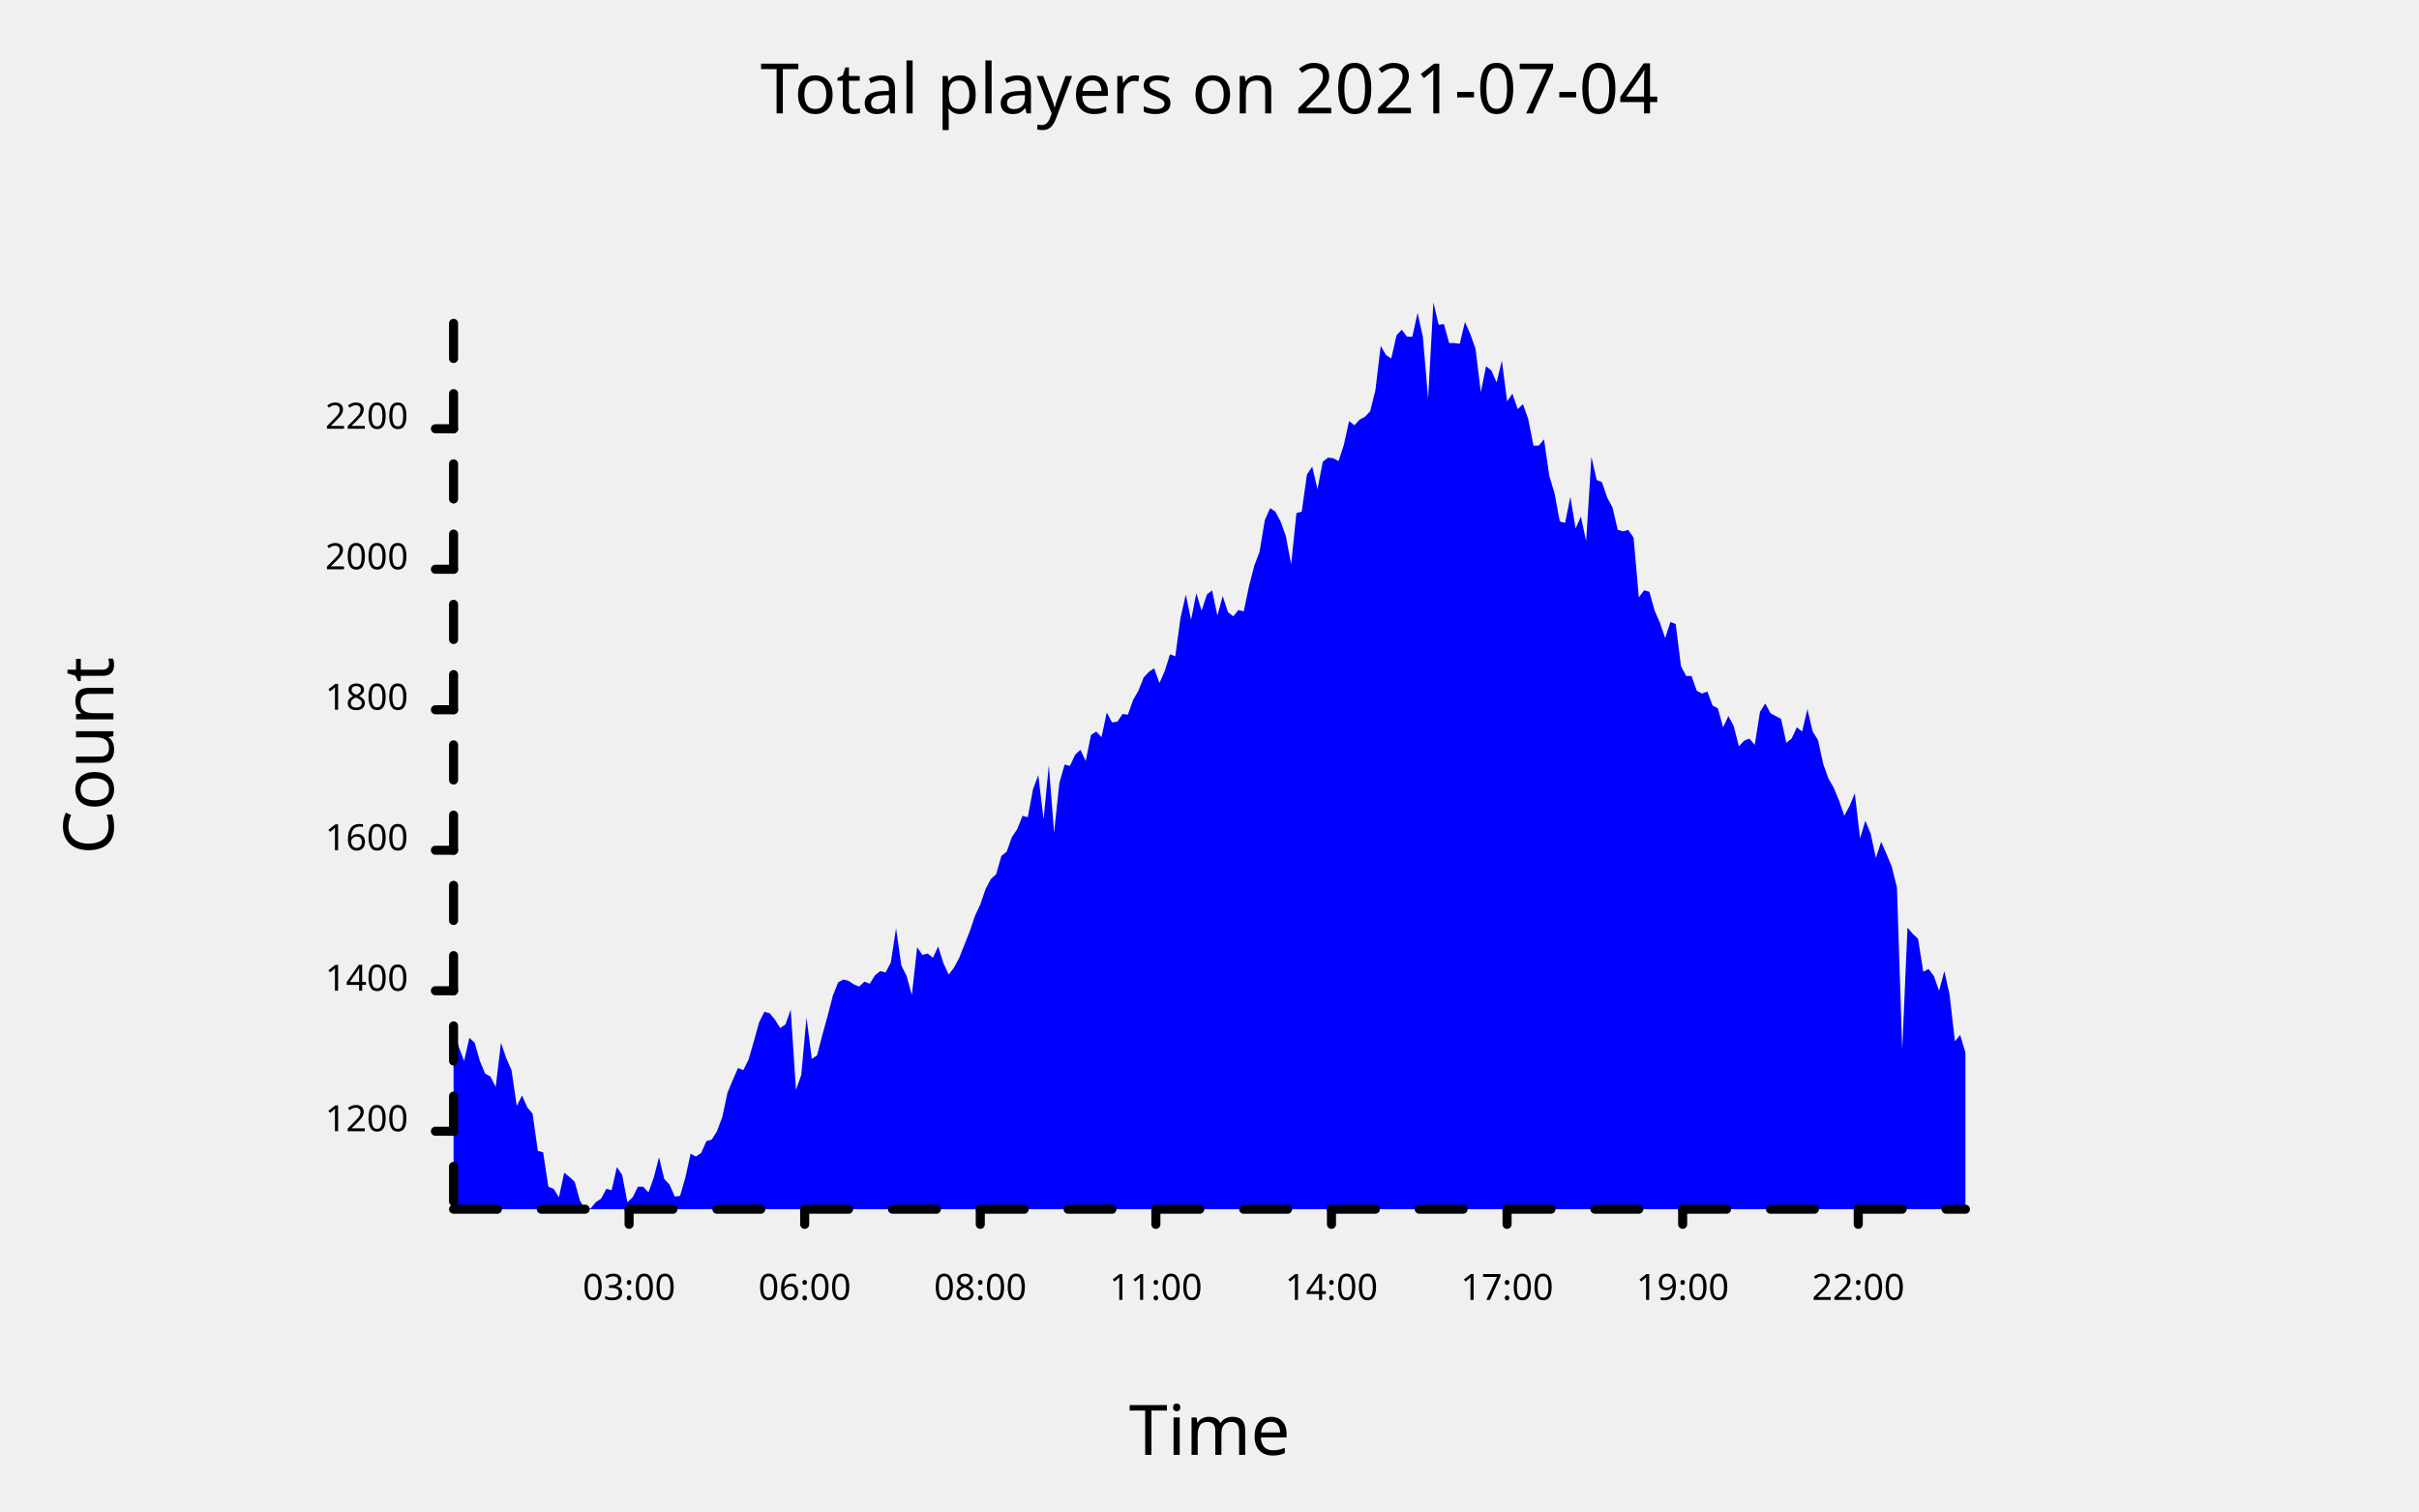
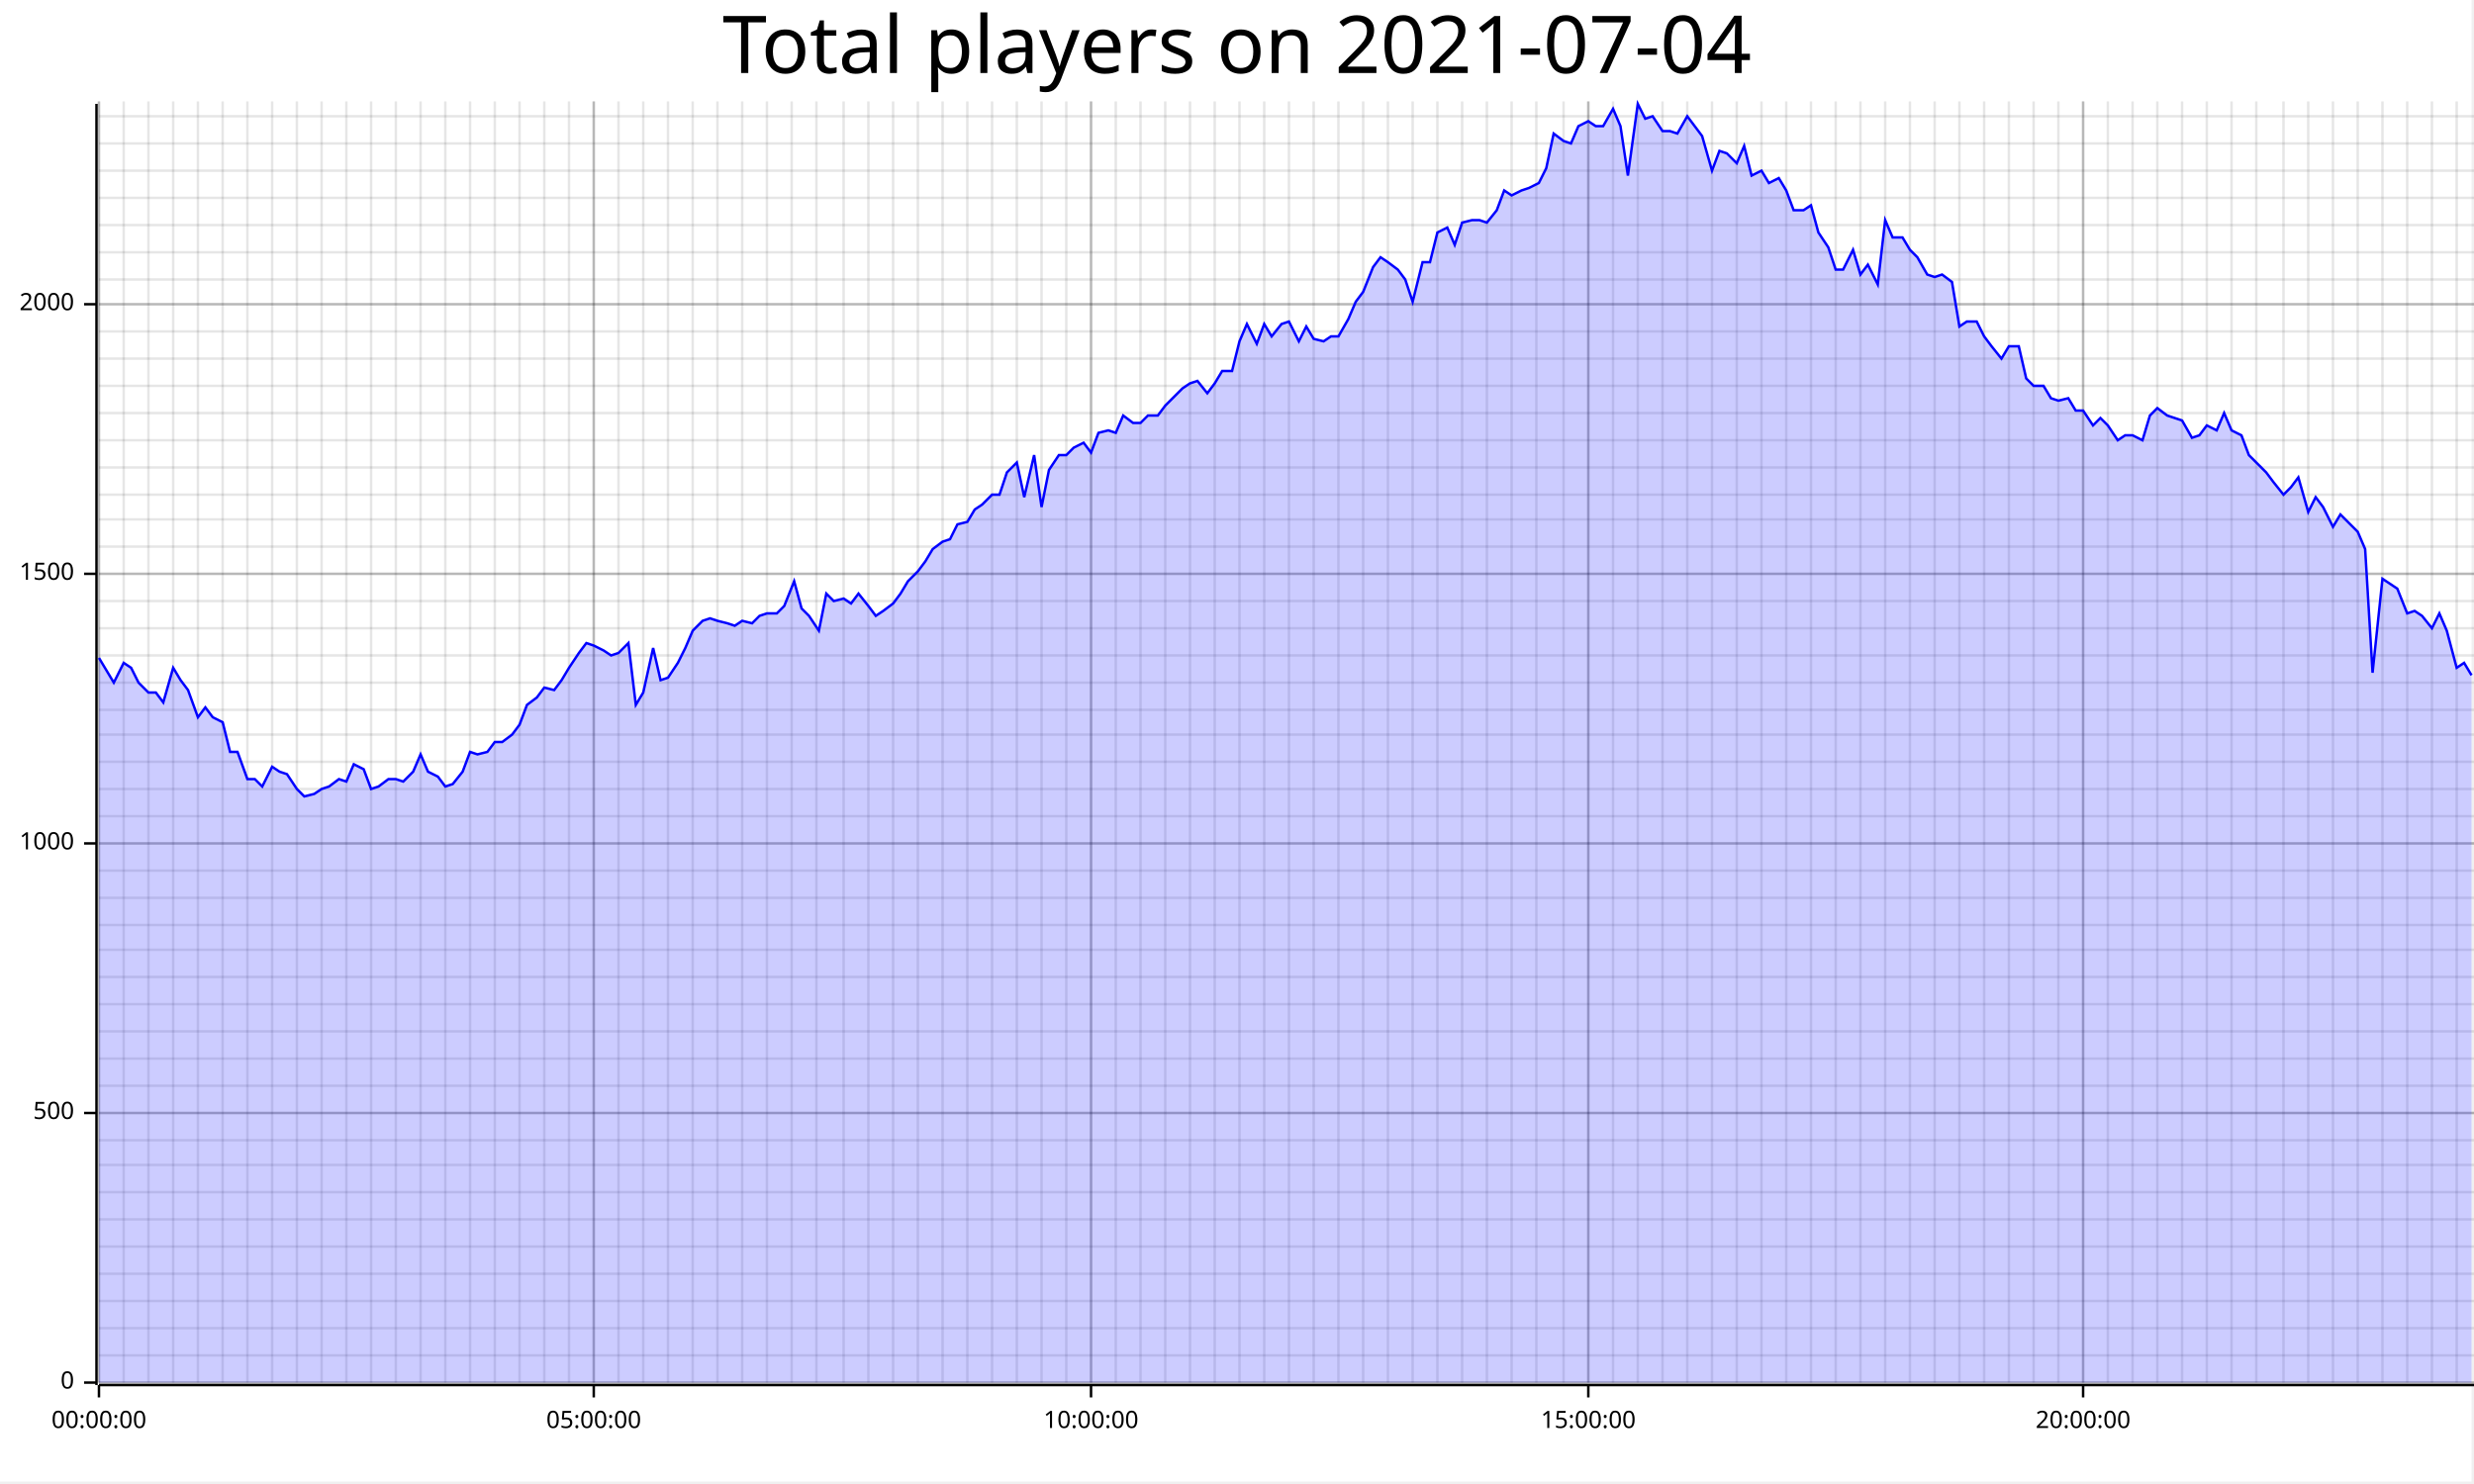
- <svg xmlns="http://www.w3.org/2000/svg" class="poloto" width="800" height="500" viewBox="0 0 800 500">
-   <style>.poloto { stroke-linecap:round; stroke-linejoin:round; font-family: 'Tahoma', sans-serif; background-color: AliceBlue;} .poloto_scatter{stroke-width:7} .poloto_line{stroke-width:2} .poloto_text{fill: black;} .poloto_axis_lines{stroke: black;stroke-width:3;fill:none;stroke-dasharray:none} .poloto0stroke{stroke:  blue;} .poloto1stroke{stroke:  red;} .poloto2stroke{stroke:  green;} .poloto3stroke{stroke:  gold;} .poloto4stroke{stroke:  aqua;} .poloto5stroke{stroke:  lime;} .poloto6stroke{stroke:  orange;} .poloto7stroke{stroke:  chocolate;} .poloto0fill{fill:blue;} .poloto1fill{fill:red;} .poloto2fill{fill:green;} .poloto3fill{fill:gold;} .poloto4fill{fill:aqua;} .poloto5fill{fill:lime;} .poloto6fill{fill:orange;} .poloto7fill{fill:chocolate;}</style>
-   <text class="poloto_text poloto_legend_text" alignment-baseline="middle" text-anchor="start" font-size="large" x="675" y="100" />
-   <path class="poloto_linefill poloto0fill" d=" M 150 400 L 150 340.279 L 151.742 346.321 L 153.484 350.968 L 155.226 343.3 L 156.969 344.926 L 158.711 350.968 L 160.453 355.151 L 162.195 356.081 L 163.937 359.566 L 165.679 344.926 L 167.422 350.039 L 169.164 353.989 L 170.906 365.84 L 172.648 362.355 L 174.39 366.305 L 176.132 368.397 L 177.875 380.713 L 179.617 381.177 L 181.359 392.564 L 183.101 393.261 L 184.843 396.05 L 186.585 387.916 L 188.328 389.311 L 190.07 390.937 L 191.812 397.211 L 193.554 400 L 195.296 399.768 L 197.038 397.676 L 198.78 396.514 L 200.523 393.261 L 202.265 393.726 L 204.007 386.057 L 205.749 388.613 L 207.491 397.676 L 209.233 396.05 L 210.976 392.564 L 212.718 392.564 L 214.46 394.423 L 216.202 389.543 L 217.944 382.804 L 219.686 390.008 L 221.429 391.867 L 223.171 395.817 L 224.913 395.585 L 226.655 389.543 L 228.397 381.642 L 230.139 382.572 L 231.882 381.41 L 233.624 377.459 L 235.366 376.995 L 237.108 374.206 L 238.85 369.558 L 240.592 361.425 L 242.334 357.242 L 244.077 353.292 L 245.819 353.989 L 247.561 350.503 L 249.303 344.462 L 251.045 338.187 L 252.787 334.702 L 254.53 335.167 L 256.272 337.258 L 258.014 340.046 L 259.756 338.885 L 261.498 334.005 L 263.24 360.496 L 264.983 355.616 L 266.725 336.561 L 268.467 350.271 L 270.209 349.109 L 271.951 342.37 L 273.693 336.096 L 275.436 329.357 L 277.178 324.942 L 278.92 324.012 L 280.662 324.477 L 282.404 325.639 L 284.146 326.336 L 285.889 324.71 L 287.631 325.407 L 289.373 322.618 L 291.115 321.224 L 292.857 321.689 L 294.599 318.435 L 296.341 307.049 L 298.084 319.365 L 299.826 322.851 L 301.568 329.125 L 303.31 313.323 L 305.052 315.879 L 306.794 315.414 L 308.537 316.809 L 310.279 313.091 L 312.021 318.668 L 313.763 322.386 L 315.505 320.062 L 317.247 316.809 L 318.99 312.393 L 320.732 307.978 L 322.474 302.866 L 324.216 299.148 L 325.958 294.036 L 327.7 290.782 L 329.443 289.156 L 331.185 283.114 L 332.927 281.72 L 334.669 276.84 L 336.411 274.284 L 338.153 269.868 L 339.895 270.333 L 341.638 261.038 L 343.38 256.39 L 345.122 271.03 L 346.864 253.137 L 348.606 275.445 L 350.348 258.947 L 352.091 252.905 L 353.833 253.369 L 355.575 249.651 L 357.317 248.025 L 359.059 251.743 L 360.801 243.145 L 362.544 241.983 L 364.286 243.842 L 366.028 235.709 L 367.77 238.962 L 369.512 238.73 L 371.254 236.174 L 372.997 236.406 L 374.739 231.526 L 376.481 228.505 L 378.223 224.09 L 379.965 222.231 L 381.707 221.069 L 383.449 225.949 L 385.192 221.998 L 386.934 216.421 L 388.676 217.119 L 390.418 204.338 L 392.16 196.669 L 393.902 205.035 L 395.645 196.204 L 397.387 202.014 L 399.129 196.669 L 400.871 195.275 L 402.613 203.641 L 404.355 197.134 L 406.098 202.479 L 407.84 203.873 L 409.582 201.782 L 411.324 202.246 L 413.066 193.881 L 414.808 187.142 L 416.551 182.494 L 418.293 172.037 L 420.035 168.087 L 421.777 169.249 L 423.519 172.502 L 425.261 177.382 L 427.003 186.677 L 428.746 169.713 L 430.488 169.249 L 432.23 156.933 L 433.972 154.376 L 435.714 161.813 L 437.456 152.75 L 439.199 151.356 L 440.941 151.588 L 442.683 152.517 L 444.425 147.173 L 446.167 139.272 L 447.909 140.666 L 449.652 138.807 L 451.394 137.878 L 453.136 136.019 L 454.878 129.047 L 456.62 114.407 L 458.362 117.428 L 460.105 118.59 L 461.847 110.922 L 463.589 109.063 L 465.331 111.387 L 467.073 111.387 L 468.815 103.486 L 470.557 111.387 L 472.3 131.836 L 474.042 100 L 475.784 107.436 L 477.526 107.204 L 479.268 113.478 L 481.01 113.478 L 482.753 113.71 L 484.495 106.507 L 486.237 110.457 L 487.979 115.337 L 489.721 129.744 L 491.463 121.146 L 493.206 122.541 L 494.948 126.491 L 496.69 119.287 L 498.432 132.765 L 500.174 130.209 L 501.916 135.321 L 503.659 133.695 L 505.401 138.575 L 507.143 147.405 L 508.885 147.405 L 510.627 145.314 L 512.369 157.397 L 514.111 163.207 L 515.854 172.502 L 517.596 172.967 L 519.338 164.369 L 521.08 174.826 L 522.822 170.875 L 524.564 179.009 L 526.307 151.123 L 528.049 158.792 L 529.791 159.489 L 531.533 164.601 L 533.275 167.854 L 535.017 175.29 L 536.76 175.755 L 538.502 175.29 L 540.244 177.847 L 541.986 197.599 L 543.728 195.275 L 545.47 195.74 L 547.213 202.014 L 548.955 205.964 L 550.697 211.077 L 552.439 205.732 L 554.181 206.429 L 555.923 220.372 L 557.666 223.625 L 559.408 223.625 L 561.15 228.505 L 562.892 229.435 L 564.634 228.737 L 566.376 233.385 L 568.118 234.314 L 569.861 240.589 L 571.603 236.871 L 573.345 240.124 L 575.087 246.863 L 576.829 245.004 L 578.571 244.307 L 580.314 246.398 L 582.056 235.476 L 583.798 232.688 L 585.54 235.941 L 587.282 236.871 L 589.024 237.8 L 590.767 245.701 L 592.509 244.307 L 594.251 240.589 L 595.993 241.983 L 597.735 234.547 L 599.477 241.983 L 601.22 244.771 L 602.962 252.672 L 604.704 257.552 L 606.446 260.573 L 608.188 264.756 L 609.93 269.868 L 611.672 266.615 L 613.415 262.432 L 615.157 277.304 L 616.899 271.495 L 618.641 275.678 L 620.383 283.811 L 622.125 278.466 L 623.868 282.417 L 625.61 286.6 L 627.352 293.571 L 629.094 347.25 L 630.836 306.816 L 632.578 308.908 L 634.321 310.534 L 636.063 321.456 L 637.805 320.527 L 639.547 322.851 L 641.289 327.73 L 643.031 321.224 L 644.774 329.125 L 646.516 344.462 L 648.258 342.37 L 650 348.18 L 650 400 Z" />
-   <text class="poloto_labels poloto_text poloto_title" alignment-baseline="start" text-anchor="middle" font-size="x-large" x="400" y="37.5">Total players on 2021-07-04</text>
-   <text class="poloto_labels poloto_text poloto_xname" alignment-baseline="start" text-anchor="middle" font-size="x-large" x="400" y="481.25">Time</text>
-   <text class="poloto_labels poloto_text poloto_yname" alignment-baseline="start" text-anchor="middle" font-size="x-large" transform="rotate(-90,37.5,250)" x="37.5" y="250">Count</text>
-   <line class="poloto_axis_lines" stroke="black" x1="208.049" x2="208.049" y1="400" y2="405" />
-   <text class="poloto_tick_labels poloto_text" alignment-baseline="start" text-anchor="middle" x="208.049" y="430"> 03:00</text>
-   <line class="poloto_axis_lines" stroke="black" x1="266.121" x2="266.121" y1="400" y2="405" />
-   <text class="poloto_tick_labels poloto_text" alignment-baseline="start" text-anchor="middle" x="266.121" y="430"> 06:00</text>
-   <line class="poloto_axis_lines" stroke="black" x1="324.193" x2="324.193" y1="400" y2="405" />
-   <text class="poloto_tick_labels poloto_text" alignment-baseline="start" text-anchor="middle" x="324.193" y="430"> 08:00</text>
-   <line class="poloto_axis_lines" stroke="black" x1="382.265" x2="382.265" y1="400" y2="405" />
-   <text class="poloto_tick_labels poloto_text" alignment-baseline="start" text-anchor="middle" x="382.265" y="430"> 11:00</text>
-   <line class="poloto_axis_lines" stroke="black" x1="440.337" x2="440.337" y1="400" y2="405" />
-   <text class="poloto_tick_labels poloto_text" alignment-baseline="start" text-anchor="middle" x="440.337" y="430"> 14:00</text>
-   <line class="poloto_axis_lines" stroke="black" x1="498.409" x2="498.409" y1="400" y2="405" />
-   <text class="poloto_tick_labels poloto_text" alignment-baseline="start" text-anchor="middle" x="498.409" y="430"> 17:00</text>
-   <line class="poloto_axis_lines" stroke="black" x1="556.481" x2="556.481" y1="400" y2="405" />
-   <text class="poloto_tick_labels poloto_text" alignment-baseline="start" text-anchor="middle" x="556.481" y="430"> 19:00</text>
-   <line class="poloto_axis_lines" stroke="black" x1="614.553" x2="614.553" y1="400" y2="405" />
-   <text class="poloto_tick_labels poloto_text" alignment-baseline="start" text-anchor="middle" x="614.553" y="430"> 22:00</text>
-   <line class="poloto_axis_lines" stroke="black" x1="150" x2="144" y1="374.206" y2="374.206" />
-   <text class="poloto_tick_labels poloto_text" alignment-baseline="middle" text-anchor="end" x="135" y="374.206"> 1200</text>
-   <line class="poloto_axis_lines" stroke="black" x1="150" x2="144" y1="327.73" y2="327.73" />
-   <text class="poloto_tick_labels poloto_text" alignment-baseline="middle" text-anchor="end" x="135" y="327.73"> 1400</text>
-   <line class="poloto_axis_lines" stroke="black" x1="150" x2="144" y1="281.255" y2="281.255" />
-   <text class="poloto_tick_labels poloto_text" alignment-baseline="middle" text-anchor="end" x="135" y="281.255"> 1600</text>
-   <line class="poloto_axis_lines" stroke="black" x1="150" x2="144" y1="234.779" y2="234.779" />
-   <text class="poloto_tick_labels poloto_text" alignment-baseline="middle" text-anchor="end" x="135" y="234.779"> 1800</text>
-   <line class="poloto_axis_lines" stroke="black" x1="150" x2="144" y1="188.304" y2="188.304" />
-   <text class="poloto_tick_labels poloto_text" alignment-baseline="middle" text-anchor="end" x="135" y="188.304"> 2000</text>
-   <line class="poloto_axis_lines" stroke="black" x1="150" x2="144" y1="141.828" y2="141.828" />
-   <text class="poloto_tick_labels poloto_text" alignment-baseline="middle" text-anchor="end" x="135" y="141.828"> 2200</text>
-   <path stroke="black" fill="none" class="poloto_axis_lines" style="stroke-dasharray:14.518;stroke-dashoffset:-58.049;" d=" M 150 400 L 650 400" />
-   <path stroke="black" fill="none" class="poloto_axis_lines" style="stroke-dasharray:11.619;stroke-dashoffset:-25.794;" d=" M 150 400 L 150 100" />
+ <svg xmlns="http://www.w3.org/2000/svg" width="1000" height="600" viewBox="0 0 1000 600">
+   <rect x="0" y="0" width="999" height="599" opacity="1" fill="#FFFFFF" stroke="none" />
+   <text x="500" y="5" dy="0.76em" text-anchor="middle" font-family="sans-serif" font-size="32.258" opacity="1" fill="#000000">
+ Total players on 2021-07-04
+ </text>
+   <line opacity="0.1" stroke="#000000" stroke-width="1" x1="40" y1="559" x2="40" y2="41" />
+   <line opacity="0.1" stroke="#000000" stroke-width="1" x1="50" y1="559" x2="50" y2="41" />
+   <line opacity="0.1" stroke="#000000" stroke-width="1" x1="60" y1="559" x2="60" y2="41" />
+   <line opacity="0.1" stroke="#000000" stroke-width="1" x1="70" y1="559" x2="70" y2="41" />
+   <line opacity="0.1" stroke="#000000" stroke-width="1" x1="80" y1="559" x2="80" y2="41" />
+   <line opacity="0.1" stroke="#000000" stroke-width="1" x1="90" y1="559" x2="90" y2="41" />
+   <line opacity="0.1" stroke="#000000" stroke-width="1" x1="100" y1="559" x2="100" y2="41" />
+   <line opacity="0.1" stroke="#000000" stroke-width="1" x1="110" y1="559" x2="110" y2="41" />
+   <line opacity="0.1" stroke="#000000" stroke-width="1" x1="120" y1="559" x2="120" y2="41" />
+   <line opacity="0.1" stroke="#000000" stroke-width="1" x1="130" y1="559" x2="130" y2="41" />
+   <line opacity="0.1" stroke="#000000" stroke-width="1" x1="140" y1="559" x2="140" y2="41" />
+   <line opacity="0.1" stroke="#000000" stroke-width="1" x1="150" y1="559" x2="150" y2="41" />
+   <line opacity="0.1" stroke="#000000" stroke-width="1" x1="160" y1="559" x2="160" y2="41" />
+   <line opacity="0.1" stroke="#000000" stroke-width="1" x1="170" y1="559" x2="170" y2="41" />
+   <line opacity="0.1" stroke="#000000" stroke-width="1" x1="180" y1="559" x2="180" y2="41" />
+   <line opacity="0.1" stroke="#000000" stroke-width="1" x1="190" y1="559" x2="190" y2="41" />
+   <line opacity="0.1" stroke="#000000" stroke-width="1" x1="200" y1="559" x2="200" y2="41" />
+   <line opacity="0.1" stroke="#000000" stroke-width="1" x1="210" y1="559" x2="210" y2="41" />
+   <line opacity="0.1" stroke="#000000" stroke-width="1" x1="220" y1="559" x2="220" y2="41" />
+   <line opacity="0.1" stroke="#000000" stroke-width="1" x1="230" y1="559" x2="230" y2="41" />
+   <line opacity="0.1" stroke="#000000" stroke-width="1" x1="240" y1="559" x2="240" y2="41" />
+   <line opacity="0.1" stroke="#000000" stroke-width="1" x1="250" y1="559" x2="250" y2="41" />
+   <line opacity="0.1" stroke="#000000" stroke-width="1" x1="260" y1="559" x2="260" y2="41" />
+   <line opacity="0.1" stroke="#000000" stroke-width="1" x1="270" y1="559" x2="270" y2="41" />
+   <line opacity="0.1" stroke="#000000" stroke-width="1" x1="280" y1="559" x2="280" y2="41" />
+   <line opacity="0.1" stroke="#000000" stroke-width="1" x1="290" y1="559" x2="290" y2="41" />
+   <line opacity="0.1" stroke="#000000" stroke-width="1" x1="300" y1="559" x2="300" y2="41" />
+   <line opacity="0.1" stroke="#000000" stroke-width="1" x1="310" y1="559" x2="310" y2="41" />
+   <line opacity="0.1" stroke="#000000" stroke-width="1" x1="320" y1="559" x2="320" y2="41" />
+   <line opacity="0.1" stroke="#000000" stroke-width="1" x1="330" y1="559" x2="330" y2="41" />
+   <line opacity="0.1" stroke="#000000" stroke-width="1" x1="341" y1="559" x2="341" y2="41" />
+   <line opacity="0.1" stroke="#000000" stroke-width="1" x1="351" y1="559" x2="351" y2="41" />
+   <line opacity="0.1" stroke="#000000" stroke-width="1" x1="361" y1="559" x2="361" y2="41" />
+   <line opacity="0.1" stroke="#000000" stroke-width="1" x1="371" y1="559" x2="371" y2="41" />
+   <line opacity="0.1" stroke="#000000" stroke-width="1" x1="381" y1="559" x2="381" y2="41" />
+   <line opacity="0.1" stroke="#000000" stroke-width="1" x1="391" y1="559" x2="391" y2="41" />
+   <line opacity="0.1" stroke="#000000" stroke-width="1" x1="401" y1="559" x2="401" y2="41" />
+   <line opacity="0.1" stroke="#000000" stroke-width="1" x1="411" y1="559" x2="411" y2="41" />
+   <line opacity="0.1" stroke="#000000" stroke-width="1" x1="421" y1="559" x2="421" y2="41" />
+   <line opacity="0.1" stroke="#000000" stroke-width="1" x1="431" y1="559" x2="431" y2="41" />
+   <line opacity="0.1" stroke="#000000" stroke-width="1" x1="441" y1="559" x2="441" y2="41" />
+   <line opacity="0.1" stroke="#000000" stroke-width="1" x1="451" y1="559" x2="451" y2="41" />
+   <line opacity="0.1" stroke="#000000" stroke-width="1" x1="461" y1="559" x2="461" y2="41" />
+   <line opacity="0.1" stroke="#000000" stroke-width="1" x1="471" y1="559" x2="471" y2="41" />
+   <line opacity="0.1" stroke="#000000" stroke-width="1" x1="481" y1="559" x2="481" y2="41" />
+   <line opacity="0.1" stroke="#000000" stroke-width="1" x1="491" y1="559" x2="491" y2="41" />
+   <line opacity="0.1" stroke="#000000" stroke-width="1" x1="501" y1="559" x2="501" y2="41" />
+   <line opacity="0.1" stroke="#000000" stroke-width="1" x1="511" y1="559" x2="511" y2="41" />
+   <line opacity="0.1" stroke="#000000" stroke-width="1" x1="521" y1="559" x2="521" y2="41" />
+   <line opacity="0.1" stroke="#000000" stroke-width="1" x1="531" y1="559" x2="531" y2="41" />
+   <line opacity="0.1" stroke="#000000" stroke-width="1" x1="541" y1="559" x2="541" y2="41" />
+   <line opacity="0.1" stroke="#000000" stroke-width="1" x1="551" y1="559" x2="551" y2="41" />
+   <line opacity="0.1" stroke="#000000" stroke-width="1" x1="561" y1="559" x2="561" y2="41" />
+   <line opacity="0.1" stroke="#000000" stroke-width="1" x1="571" y1="559" x2="571" y2="41" />
+   <line opacity="0.1" stroke="#000000" stroke-width="1" x1="581" y1="559" x2="581" y2="41" />
+   <line opacity="0.1" stroke="#000000" stroke-width="1" x1="591" y1="559" x2="591" y2="41" />
+   <line opacity="0.1" stroke="#000000" stroke-width="1" x1="601" y1="559" x2="601" y2="41" />
+   <line opacity="0.1" stroke="#000000" stroke-width="1" x1="611" y1="559" x2="611" y2="41" />
+   <line opacity="0.1" stroke="#000000" stroke-width="1" x1="621" y1="559" x2="621" y2="41" />
+   <line opacity="0.1" stroke="#000000" stroke-width="1" x1="632" y1="559" x2="632" y2="41" />
+   <line opacity="0.1" stroke="#000000" stroke-width="1" x1="642" y1="559" x2="642" y2="41" />
+   <line opacity="0.1" stroke="#000000" stroke-width="1" x1="652" y1="559" x2="652" y2="41" />
+   <line opacity="0.1" stroke="#000000" stroke-width="1" x1="662" y1="559" x2="662" y2="41" />
+   <line opacity="0.1" stroke="#000000" stroke-width="1" x1="672" y1="559" x2="672" y2="41" />
+   <line opacity="0.1" stroke="#000000" stroke-width="1" x1="682" y1="559" x2="682" y2="41" />
+   <line opacity="0.1" stroke="#000000" stroke-width="1" x1="692" y1="559" x2="692" y2="41" />
+   <line opacity="0.1" stroke="#000000" stroke-width="1" x1="702" y1="559" x2="702" y2="41" />
+   <line opacity="0.1" stroke="#000000" stroke-width="1" x1="712" y1="559" x2="712" y2="41" />
+   <line opacity="0.1" stroke="#000000" stroke-width="1" x1="722" y1="559" x2="722" y2="41" />
+   <line opacity="0.1" stroke="#000000" stroke-width="1" x1="732" y1="559" x2="732" y2="41" />
+   <line opacity="0.1" stroke="#000000" stroke-width="1" x1="742" y1="559" x2="742" y2="41" />
+   <line opacity="0.1" stroke="#000000" stroke-width="1" x1="752" y1="559" x2="752" y2="41" />
+   <line opacity="0.1" stroke="#000000" stroke-width="1" x1="762" y1="559" x2="762" y2="41" />
+   <line opacity="0.1" stroke="#000000" stroke-width="1" x1="772" y1="559" x2="772" y2="41" />
+   <line opacity="0.1" stroke="#000000" stroke-width="1" x1="782" y1="559" x2="782" y2="41" />
+   <line opacity="0.1" stroke="#000000" stroke-width="1" x1="792" y1="559" x2="792" y2="41" />
+   <line opacity="0.1" stroke="#000000" stroke-width="1" x1="802" y1="559" x2="802" y2="41" />
+   <line opacity="0.1" stroke="#000000" stroke-width="1" x1="812" y1="559" x2="812" y2="41" />
+   <line opacity="0.1" stroke="#000000" stroke-width="1" x1="822" y1="559" x2="822" y2="41" />
+   <line opacity="0.1" stroke="#000000" stroke-width="1" x1="832" y1="559" x2="832" y2="41" />
+   <line opacity="0.1" stroke="#000000" stroke-width="1" x1="842" y1="559" x2="842" y2="41" />
+   <line opacity="0.1" stroke="#000000" stroke-width="1" x1="852" y1="559" x2="852" y2="41" />
+   <line opacity="0.1" stroke="#000000" stroke-width="1" x1="862" y1="559" x2="862" y2="41" />
+   <line opacity="0.1" stroke="#000000" stroke-width="1" x1="872" y1="559" x2="872" y2="41" />
+   <line opacity="0.1" stroke="#000000" stroke-width="1" x1="882" y1="559" x2="882" y2="41" />
+   <line opacity="0.1" stroke="#000000" stroke-width="1" x1="892" y1="559" x2="892" y2="41" />
+   <line opacity="0.1" stroke="#000000" stroke-width="1" x1="902" y1="559" x2="902" y2="41" />
+   <line opacity="0.1" stroke="#000000" stroke-width="1" x1="912" y1="559" x2="912" y2="41" />
+   <line opacity="0.1" stroke="#000000" stroke-width="1" x1="923" y1="559" x2="923" y2="41" />
+   <line opacity="0.1" stroke="#000000" stroke-width="1" x1="933" y1="559" x2="933" y2="41" />
+   <line opacity="0.1" stroke="#000000" stroke-width="1" x1="943" y1="559" x2="943" y2="41" />
+   <line opacity="0.1" stroke="#000000" stroke-width="1" x1="953" y1="559" x2="953" y2="41" />
+   <line opacity="0.1" stroke="#000000" stroke-width="1" x1="963" y1="559" x2="963" y2="41" />
+   <line opacity="0.1" stroke="#000000" stroke-width="1" x1="973" y1="559" x2="973" y2="41" />
+   <line opacity="0.1" stroke="#000000" stroke-width="1" x1="983" y1="559" x2="983" y2="41" />
+   <line opacity="0.1" stroke="#000000" stroke-width="1" x1="993" y1="559" x2="993" y2="41" />
+   <line opacity="0.1" stroke="#000000" stroke-width="1" x1="40" y1="559" x2="1000" y2="559" />
+   <line opacity="0.1" stroke="#000000" stroke-width="1" x1="40" y1="548" x2="1000" y2="548" />
+   <line opacity="0.1" stroke="#000000" stroke-width="1" x1="40" y1="537" x2="1000" y2="537" />
+   <line opacity="0.1" stroke="#000000" stroke-width="1" x1="40" y1="526" x2="1000" y2="526" />
+   <line opacity="0.1" stroke="#000000" stroke-width="1" x1="40" y1="515" x2="1000" y2="515" />
+   <line opacity="0.1" stroke="#000000" stroke-width="1" x1="40" y1="504" x2="1000" y2="504" />
+   <line opacity="0.1" stroke="#000000" stroke-width="1" x1="40" y1="493" x2="1000" y2="493" />
+   <line opacity="0.1" stroke="#000000" stroke-width="1" x1="40" y1="482" x2="1000" y2="482" />
+   <line opacity="0.1" stroke="#000000" stroke-width="1" x1="40" y1="471" x2="1000" y2="471" />
+   <line opacity="0.1" stroke="#000000" stroke-width="1" x1="40" y1="461" x2="1000" y2="461" />
+   <line opacity="0.1" stroke="#000000" stroke-width="1" x1="40" y1="450" x2="1000" y2="450" />
+   <line opacity="0.1" stroke="#000000" stroke-width="1" x1="40" y1="439" x2="1000" y2="439" />
+   <line opacity="0.1" stroke="#000000" stroke-width="1" x1="40" y1="428" x2="1000" y2="428" />
+   <line opacity="0.1" stroke="#000000" stroke-width="1" x1="40" y1="417" x2="1000" y2="417" />
+   <line opacity="0.1" stroke="#000000" stroke-width="1" x1="40" y1="406" x2="1000" y2="406" />
+   <line opacity="0.1" stroke="#000000" stroke-width="1" x1="40" y1="395" x2="1000" y2="395" />
+   <line opacity="0.1" stroke="#000000" stroke-width="1" x1="40" y1="384" x2="1000" y2="384" />
+   <line opacity="0.1" stroke="#000000" stroke-width="1" x1="40" y1="374" x2="1000" y2="374" />
+   <line opacity="0.1" stroke="#000000" stroke-width="1" x1="40" y1="363" x2="1000" y2="363" />
+   <line opacity="0.1" stroke="#000000" stroke-width="1" x1="40" y1="352" x2="1000" y2="352" />
+   <line opacity="0.1" stroke="#000000" stroke-width="1" x1="40" y1="341" x2="1000" y2="341" />
+   <line opacity="0.1" stroke="#000000" stroke-width="1" x1="40" y1="330" x2="1000" y2="330" />
+   <line opacity="0.1" stroke="#000000" stroke-width="1" x1="40" y1="319" x2="1000" y2="319" />
+   <line opacity="0.1" stroke="#000000" stroke-width="1" x1="40" y1="308" x2="1000" y2="308" />
+   <line opacity="0.1" stroke="#000000" stroke-width="1" x1="40" y1="297" x2="1000" y2="297" />
+   <line opacity="0.1" stroke="#000000" stroke-width="1" x1="40" y1="287" x2="1000" y2="287" />
+   <line opacity="0.1" stroke="#000000" stroke-width="1" x1="40" y1="276" x2="1000" y2="276" />
+   <line opacity="0.1" stroke="#000000" stroke-width="1" x1="40" y1="265" x2="1000" y2="265" />
+   <line opacity="0.1" stroke="#000000" stroke-width="1" x1="40" y1="254" x2="1000" y2="254" />
+   <line opacity="0.1" stroke="#000000" stroke-width="1" x1="40" y1="243" x2="1000" y2="243" />
+   <line opacity="0.1" stroke="#000000" stroke-width="1" x1="40" y1="232" x2="1000" y2="232" />
+   <line opacity="0.1" stroke="#000000" stroke-width="1" x1="40" y1="221" x2="1000" y2="221" />
+   <line opacity="0.1" stroke="#000000" stroke-width="1" x1="40" y1="210" x2="1000" y2="210" />
+   <line opacity="0.1" stroke="#000000" stroke-width="1" x1="40" y1="200" x2="1000" y2="200" />
+   <line opacity="0.1" stroke="#000000" stroke-width="1" x1="40" y1="189" x2="1000" y2="189" />
+   <line opacity="0.1" stroke="#000000" stroke-width="1" x1="40" y1="178" x2="1000" y2="178" />
+   <line opacity="0.1" stroke="#000000" stroke-width="1" x1="40" y1="167" x2="1000" y2="167" />
+   <line opacity="0.1" stroke="#000000" stroke-width="1" x1="40" y1="156" x2="1000" y2="156" />
+   <line opacity="0.1" stroke="#000000" stroke-width="1" x1="40" y1="145" x2="1000" y2="145" />
+   <line opacity="0.1" stroke="#000000" stroke-width="1" x1="40" y1="134" x2="1000" y2="134" />
+   <line opacity="0.1" stroke="#000000" stroke-width="1" x1="40" y1="123" x2="1000" y2="123" />
+   <line opacity="0.1" stroke="#000000" stroke-width="1" x1="40" y1="113" x2="1000" y2="113" />
+   <line opacity="0.1" stroke="#000000" stroke-width="1" x1="40" y1="102" x2="1000" y2="102" />
+   <line opacity="0.1" stroke="#000000" stroke-width="1" x1="40" y1="91" x2="1000" y2="91" />
+   <line opacity="0.1" stroke="#000000" stroke-width="1" x1="40" y1="80" x2="1000" y2="80" />
+   <line opacity="0.1" stroke="#000000" stroke-width="1" x1="40" y1="69" x2="1000" y2="69" />
+   <line opacity="0.1" stroke="#000000" stroke-width="1" x1="40" y1="58" x2="1000" y2="58" />
+   <line opacity="0.1" stroke="#000000" stroke-width="1" x1="40" y1="47" x2="1000" y2="47" />
+   <line opacity="0.2" stroke="#000000" stroke-width="1" x1="40" y1="559" x2="40" y2="41" />
+   <line opacity="0.2" stroke="#000000" stroke-width="1" x1="240" y1="559" x2="240" y2="41" />
+   <line opacity="0.2" stroke="#000000" stroke-width="1" x1="441" y1="559" x2="441" y2="41" />
+   <line opacity="0.2" stroke="#000000" stroke-width="1" x1="642" y1="559" x2="642" y2="41" />
+   <line opacity="0.2" stroke="#000000" stroke-width="1" x1="842" y1="559" x2="842" y2="41" />
+   <line opacity="0.2" stroke="#000000" stroke-width="1" x1="40" y1="559" x2="1000" y2="559" />
+   <line opacity="0.2" stroke="#000000" stroke-width="1" x1="40" y1="450" x2="1000" y2="450" />
+   <line opacity="0.2" stroke="#000000" stroke-width="1" x1="40" y1="341" x2="1000" y2="341" />
+   <line opacity="0.2" stroke="#000000" stroke-width="1" x1="40" y1="232" x2="1000" y2="232" />
+   <line opacity="0.2" stroke="#000000" stroke-width="1" x1="40" y1="123" x2="1000" y2="123" />
+   <polyline fill="none" opacity="1" stroke="#000000" stroke-width="1" points="39,42 39,560 " />
+   <text x="30" y="559" dy="0.5ex" text-anchor="end" font-family="sans-serif" font-size="9.677" opacity="1" fill="#000000">
+ 0
+ </text>
+   <polyline fill="none" opacity="1" stroke="#000000" stroke-width="1" points="34,559 39,559 " />
+   <text x="30" y="450" dy="0.5ex" text-anchor="end" font-family="sans-serif" font-size="9.677" opacity="1" fill="#000000">
+ 500
+ </text>
+   <polyline fill="none" opacity="1" stroke="#000000" stroke-width="1" points="34,450 39,450 " />
+   <text x="30" y="341" dy="0.5ex" text-anchor="end" font-family="sans-serif" font-size="9.677" opacity="1" fill="#000000">
+ 1000
+ </text>
+   <polyline fill="none" opacity="1" stroke="#000000" stroke-width="1" points="34,341 39,341 " />
+   <text x="30" y="232" dy="0.5ex" text-anchor="end" font-family="sans-serif" font-size="9.677" opacity="1" fill="#000000">
+ 1500
+ </text>
+   <polyline fill="none" opacity="1" stroke="#000000" stroke-width="1" points="34,232 39,232 " />
+   <text x="30" y="123" dy="0.5ex" text-anchor="end" font-family="sans-serif" font-size="9.677" opacity="1" fill="#000000">
+ 2000
+ </text>
+   <polyline fill="none" opacity="1" stroke="#000000" stroke-width="1" points="34,123 39,123 " />
+   <polyline fill="none" opacity="1" stroke="#000000" stroke-width="1" points="40,560 1000,560 " />
+   <text x="40" y="570" dy="0.76em" text-anchor="middle" font-family="sans-serif" font-size="9.677" opacity="1" fill="#000000">
+ 00:00:00
+ </text>
+   <polyline fill="none" opacity="1" stroke="#000000" stroke-width="1" points="40,560 40,565 " />
+   <text x="240" y="570" dy="0.76em" text-anchor="middle" font-family="sans-serif" font-size="9.677" opacity="1" fill="#000000">
+ 05:00:00
+ </text>
+   <polyline fill="none" opacity="1" stroke="#000000" stroke-width="1" points="240,560 240,565 " />
+   <text x="441" y="570" dy="0.76em" text-anchor="middle" font-family="sans-serif" font-size="9.677" opacity="1" fill="#000000">
+ 10:00:00
+ </text>
+   <polyline fill="none" opacity="1" stroke="#000000" stroke-width="1" points="441,560 441,565 " />
+   <text x="642" y="570" dy="0.76em" text-anchor="middle" font-family="sans-serif" font-size="9.677" opacity="1" fill="#000000">
+ 15:00:00
+ </text>
+   <polyline fill="none" opacity="1" stroke="#000000" stroke-width="1" points="642,560 642,565 " />
+   <text x="842" y="570" dy="0.76em" text-anchor="middle" font-family="sans-serif" font-size="9.677" opacity="1" fill="#000000">
+ 20:00:00
+ </text>
+   <polyline fill="none" opacity="1" stroke="#000000" stroke-width="1" points="842,560 842,565 " />
+   <polygon opacity="0.2" fill="#0000FF" points="40,266 43,271 46,276 50,268 53,270 56,276 60,280 63,280 66,284 70,270 73,275 76,279 80,290 83,286 86,290 90,292 93,304 96,304 100,315 103,315 106,318 110,310 113,312 116,313 120,319 123,322 127,321 130,319 133,318 137,315 140,316 143,309 147,311 150,319 153,318 157,315 160,315 163,316 167,312 170,305 173,312 177,314 180,318 183,317 187,312 190,304 193,305 197,304 200,300 203,300 207,297 210,293 213,285 217,282 220,278 224,279 227,275 230,270 234,264 237,260 240,261 244,263 247,265 250,264 254,260 257,285 260,280 264,262 267,275 270,274 274,268 277,262 280,255 284,251 287,250 290,251 294,252 297,253 300,251 304,252 307,249 310,248 314,248 317,245 321,235 324,246 327,249 331,255 334,240 337,243 341,242 344,244 347,240 351,245 354,249 357,247 361,244 364,240 367,235 371,231 374,227 377,222 381,219 384,218 387,212 391,211 394,206 397,204 401,200 404,200 407,191 411,187 414,201 418,184 421,205 424,190 428,184 431,184 434,181 438,179 441,183 444,175 448,174 451,175 454,168 458,171 461,171 464,168 468,168 471,164 474,161 478,157 481,155 484,154 488,159 491,155 494,150 498,150 501,138 504,131 508,139 511,131 514,136 518,131 521,130 525,138 528,132 531,137 535,138 538,136 541,136 545,129 548,122 551,118 555,108 558,104 561,106 565,109 568,113 571,122 575,106 578,106 581,94 585,92 588,99 591,90 595,89 598,89 601,90 605,85 608,77 611,79 615,77 618,76 622,74 625,68 628,54 632,57 635,58 638,51 642,49 645,51 648,51 652,44 655,51 658,71 662,42 665,48 668,47 672,53 675,53 678,54 682,47 685,51 688,55 692,69 695,61 698,62 702,66 705,59 708,71 712,69 715,74 719,72 722,77 725,85 729,85 732,83 735,94 739,100 742,109 745,109 749,101 752,111 755,107 759,115 762,89 765,96 769,96 772,101 775,104 779,111 782,112 785,111 789,114 792,132 795,130 799,130 802,136 805,140 809,145 812,140 816,140 819,153 822,156 826,156 829,161 832,162 836,161 839,166 842,166 846,172 849,169 852,172 856,178 859,176 862,176 866,178 869,168 872,165 876,168 879,169 882,170 886,177 889,176 892,172 896,174 899,167 902,174 906,176 909,184 913,188 916,191 919,195 923,200 926,197 929,193 933,207 936,201 939,205 943,213 946,208 949,211 953,215 956,222 959,272 963,234 966,236 969,238 973,248 976,247 979,249 983,254 986,248 989,255 993,270 996,268 999,273 999,559 40,559 " />
+   <polyline fill="none" opacity="1" stroke="#0000FF" stroke-width="1" points="40,266 43,271 46,276 50,268 53,270 56,276 60,280 63,280 66,284 70,270 73,275 76,279 80,290 83,286 86,290 90,292 93,304 96,304 100,315 103,315 106,318 110,310 113,312 116,313 120,319 123,322 127,321 130,319 133,318 137,315 140,316 143,309 147,311 150,319 153,318 157,315 160,315 163,316 167,312 170,305 173,312 177,314 180,318 183,317 187,312 190,304 193,305 197,304 200,300 203,300 207,297 210,293 213,285 217,282 220,278 224,279 227,275 230,270 234,264 237,260 240,261 244,263 247,265 250,264 254,260 257,285 260,280 264,262 267,275 270,274 274,268 277,262 280,255 284,251 287,250 290,251 294,252 297,253 300,251 304,252 307,249 310,248 314,248 317,245 321,235 324,246 327,249 331,255 334,240 337,243 341,242 344,244 347,240 351,245 354,249 357,247 361,244 364,240 367,235 371,231 374,227 377,222 381,219 384,218 387,212 391,211 394,206 397,204 401,200 404,200 407,191 411,187 414,201 418,184 421,205 424,190 428,184 431,184 434,181 438,179 441,183 444,175 448,174 451,175 454,168 458,171 461,171 464,168 468,168 471,164 474,161 478,157 481,155 484,154 488,159 491,155 494,150 498,150 501,138 504,131 508,139 511,131 514,136 518,131 521,130 525,138 528,132 531,137 535,138 538,136 541,136 545,129 548,122 551,118 555,108 558,104 561,106 565,109 568,113 571,122 575,106 578,106 581,94 585,92 588,99 591,90 595,89 598,89 601,90 605,85 608,77 611,79 615,77 618,76 622,74 625,68 628,54 632,57 635,58 638,51 642,49 645,51 648,51 652,44 655,51 658,71 662,42 665,48 668,47 672,53 675,53 678,54 682,47 685,51 688,55 692,69 695,61 698,62 702,66 705,59 708,71 712,69 715,74 719,72 722,77 725,85 729,85 732,83 735,94 739,100 742,109 745,109 749,101 752,111 755,107 759,115 762,89 765,96 769,96 772,101 775,104 779,111 782,112 785,111 789,114 792,132 795,130 799,130 802,136 805,140 809,145 812,140 816,140 819,153 822,156 826,156 829,161 832,162 836,161 839,166 842,166 846,172 849,169 852,172 856,178 859,176 862,176 866,178 869,168 872,165 876,168 879,169 882,170 886,177 889,176 892,172 896,174 899,167 902,174 906,176 909,184 913,188 916,191 919,195 923,200 926,197 929,193 933,207 936,201 939,205 943,213 946,208 949,211 953,215 956,222 959,272 963,234 966,236 969,238 973,248 976,247 979,249 983,254 986,248 989,255 993,270 996,268 999,273 " />
</svg>
